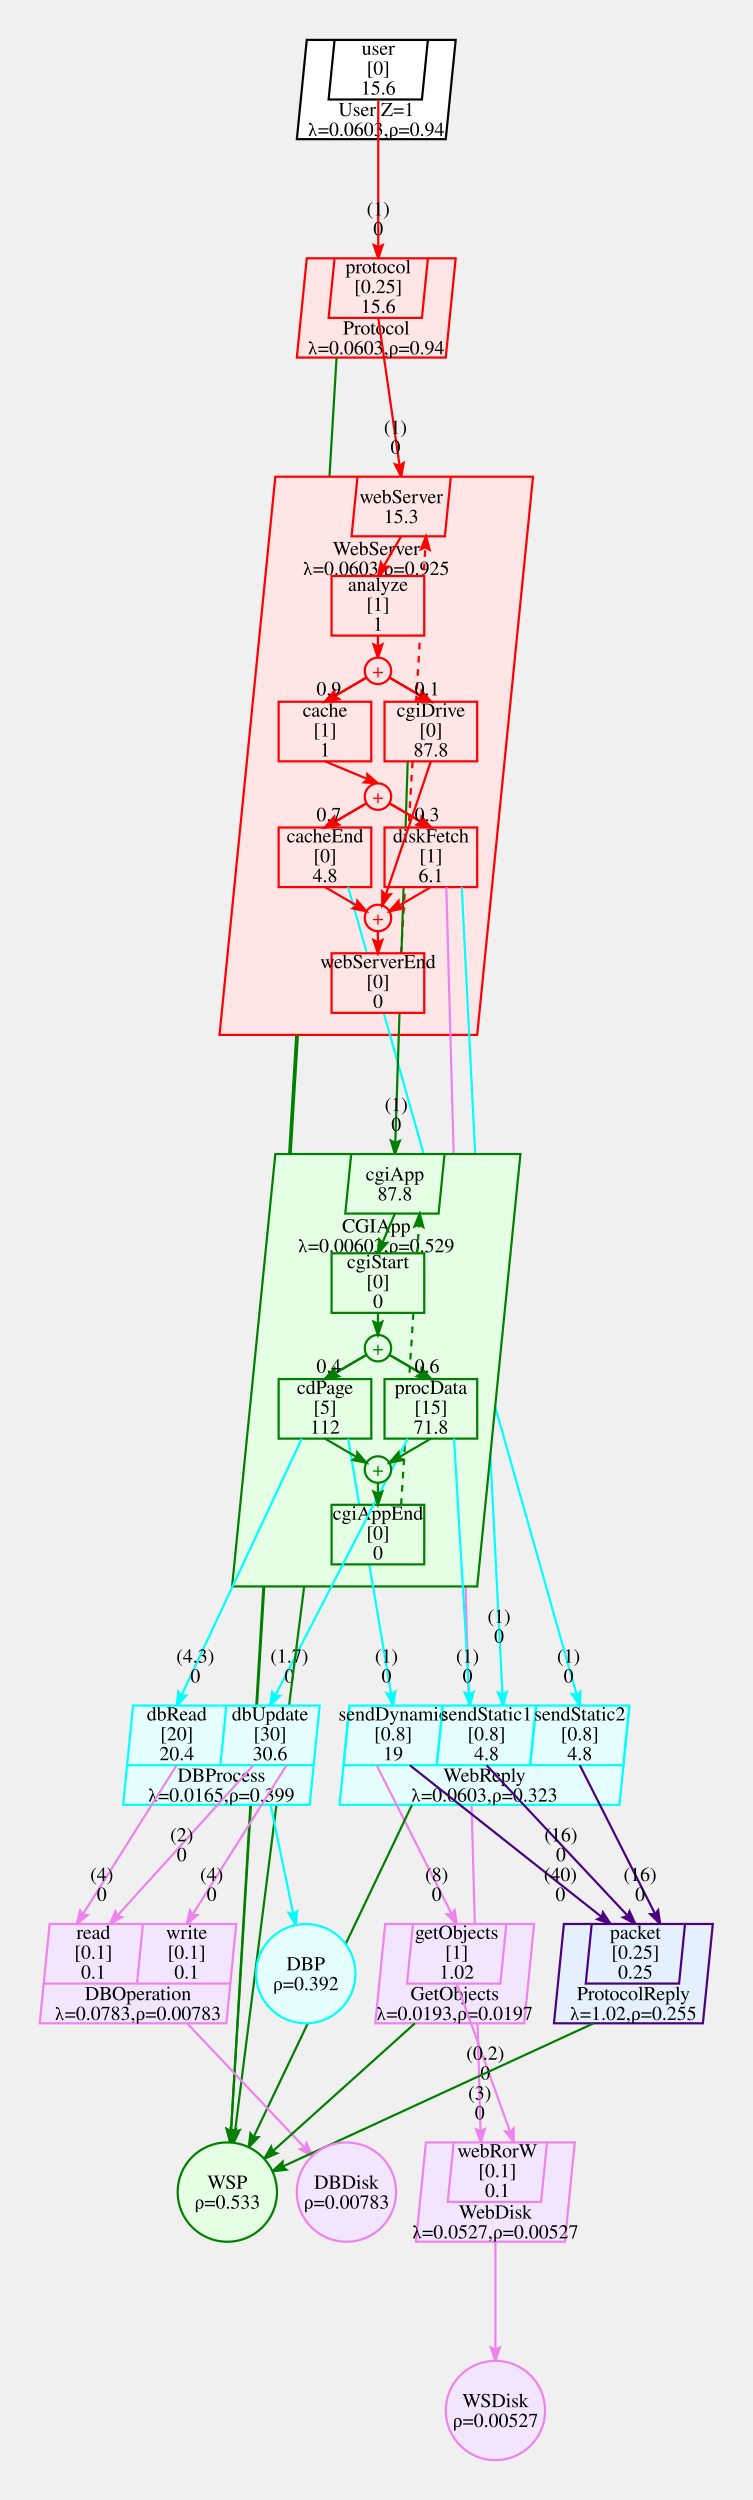
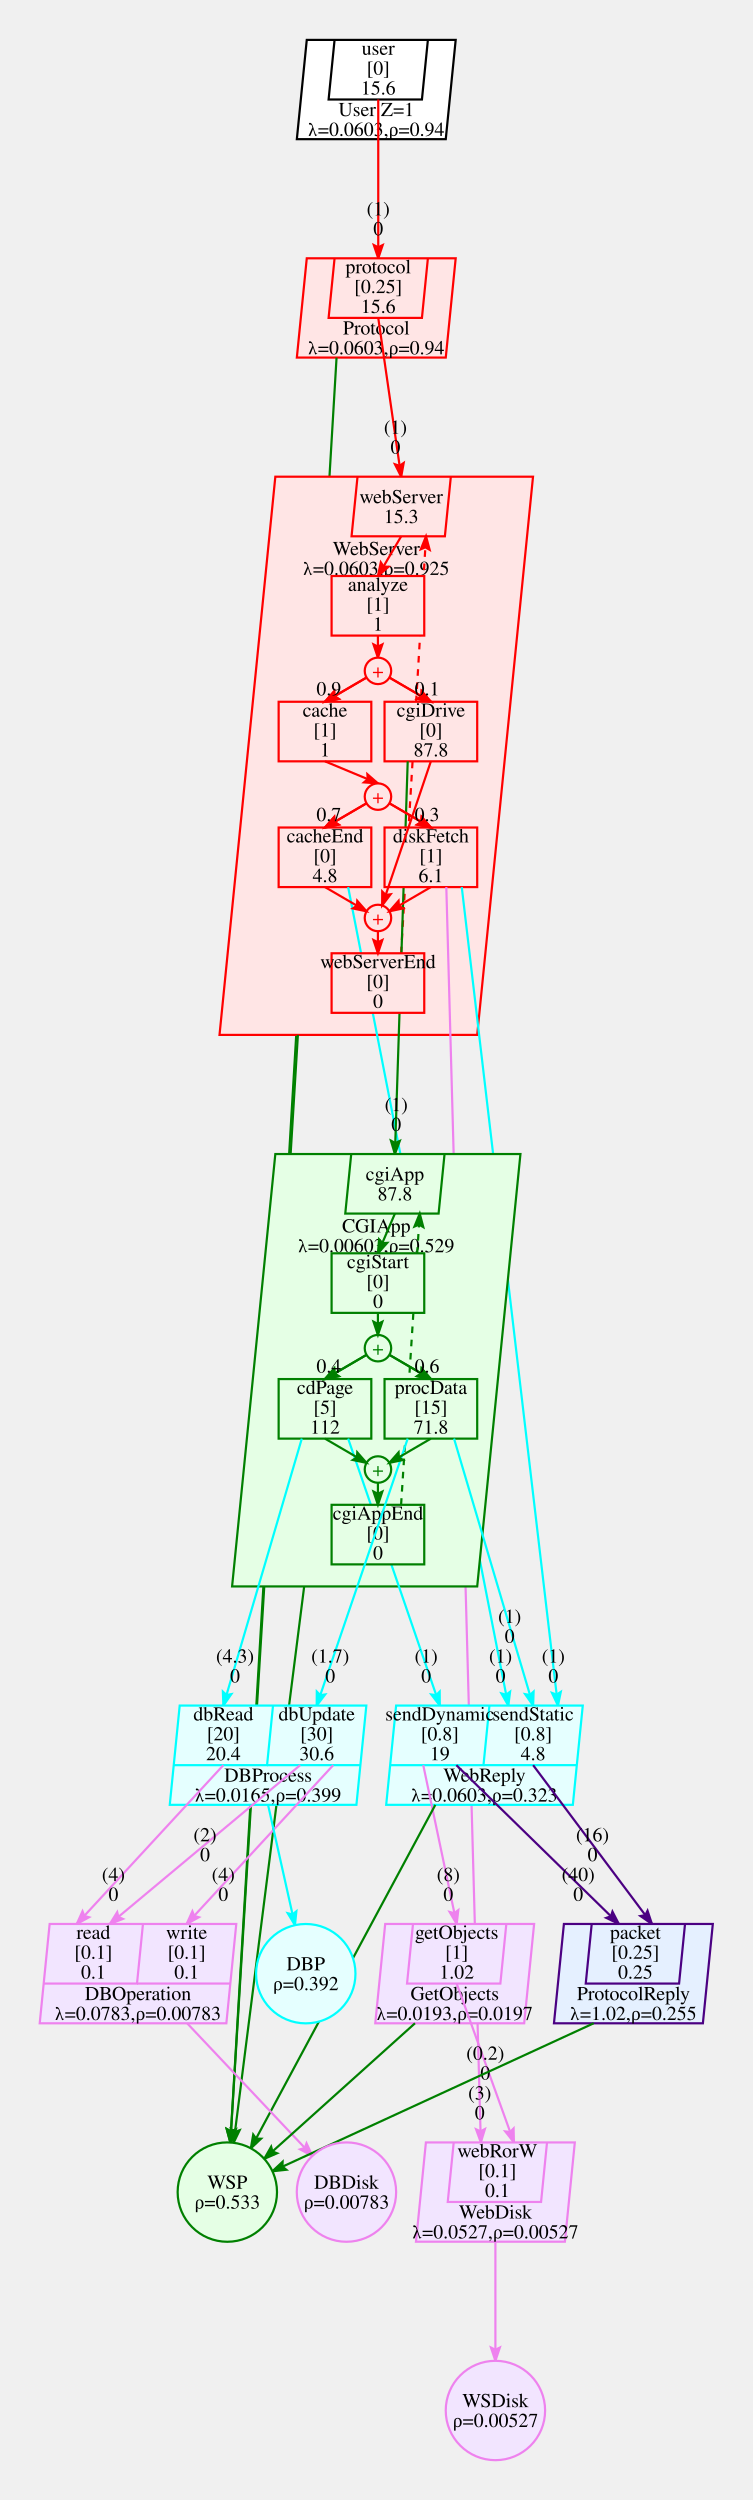
<svg xmlns="http://www.w3.org/2000/svg" width="4.737in" height="15.736in" viewBox="0 0 8528 28325">
  <polygon fill="#ffffff" stroke="black" stroke-width="25" points="3476.25,450 5163.75,450 5051.25,1575 3363.75,1575 " />
  <text x="4264" y="1538" font-family="Times" font-style="Roman" font-size="225" fill="black" text-anchor="middle">λ=0.0603,ρ=0.94</text>
  <text x="4264" y="1313" font-family="Times" font-style="Roman" font-size="225" fill="black" text-anchor="middle">User Z=1</text>
  <polyline stroke="black" stroke-width="25" fill="none" points="3791.25,450 3723.75,1125 4781.25,1125 4848.75,450 " />
  <text x="4286" y="1069" font-family="Times" font-style="Roman" font-size="225" fill="black" text-anchor="middle">15.6</text>
  <text x="4286" y="844" font-family="Times" font-style="Roman" font-size="225" fill="black" text-anchor="middle">[0]</text>
  <text x="4286" y="619" font-family="Times" font-style="Roman" font-size="225" fill="black" text-anchor="middle">user</text>
  <line x1="4286.25" y1="1125" x2="4286.25" y2="2925" stroke="Red" stroke-width="25" />
  <polygon fill="Red" stroke="Red" stroke-width="25" points="4286.25,2925 4336.25,2775 4286.25,2800 4236.25,2775 " />
  <text x="4286" y="2663" font-family="Times" font-style="Roman" font-size="225" fill="black" text-anchor="middle">0</text>
  <text x="4286" y="2438" font-family="Times" font-style="Roman" font-size="225" fill="black" text-anchor="middle">(1)</text>
  <polygon fill="#ffe5e5" stroke="Red" stroke-width="25" points="3476.25,2925 5163.75,2925 5051.25,4050 3363.75,4050 " />
  <text x="4264" y="4013" font-family="Times" font-style="Roman" font-size="225" fill="black" text-anchor="middle">λ=0.0603,ρ=0.94</text>
  <text x="4264" y="3788" font-family="Times" font-style="Roman" font-size="225" fill="black" text-anchor="middle">Protocol</text>
  <polyline stroke="Red" stroke-width="25" fill="none" points="3791.25,2925 3723.75,3600 4781.25,3600 4848.75,2925 " />
  <text x="4286" y="3544" font-family="Times" font-style="Roman" font-size="225" fill="black" text-anchor="middle">15.6</text>
  <text x="4286" y="3319" font-family="Times" font-style="Roman" font-size="225" fill="black" text-anchor="middle">[0.25]</text>
  <text x="4286" y="3094" font-family="Times" font-style="Roman" font-size="225" fill="black" text-anchor="middle">protocol</text>
  <line x1="4286.25" y1="3600" x2="4546.25" y2="5400" stroke="Red" stroke-width="25" />
  <polygon fill="Red" stroke="Red" stroke-width="25" points="4546.25,5400 4574.29,5244.39 4528.38,5276.28 4475.32,5258.69 " />
  <text x="4481" y="5138" font-family="Times" font-style="Roman" font-size="225" fill="black" text-anchor="middle">0</text>
  <text x="4481" y="4913" font-family="Times" font-style="Roman" font-size="225" fill="black" text-anchor="middle">(1)</text>
  <line x1="3813.75" y1="4050" x2="2609.68" y2="24276" stroke="Green" stroke-width="25" />
  <polygon fill="Green" stroke="Green" stroke-width="25" points="2609.68,24276 2668.5,24129.2 2617.11,24151.2 2568.68,24123.3 " />
  <polygon fill="#ffe5e5" stroke="Red" stroke-width="25" points="3120,5400 6040,5400 5407.5,11725 2487.5,11725 " />
  <text x="4264" y="6513" font-family="Times" font-style="Roman" font-size="225" fill="black" text-anchor="middle">λ=0.0603,ρ=0.925</text>
  <text x="4264" y="6288" font-family="Times" font-style="Roman" font-size="225" fill="black" text-anchor="middle">WebServer</text>
  <polyline stroke="Red" stroke-width="25" fill="none" points="4051.25,5400 3983.75,6075 5041.25,6075 5108.75,5400 " />
  <text x="4546" y="5925" font-family="Times" font-style="Roman" font-size="225" fill="black" text-anchor="middle">15.3</text>
  <text x="4546" y="5700" font-family="Times" font-style="Roman" font-size="225" fill="black" text-anchor="middle">webServer</text>
  <line x1="4546.25" y1="6075" x2="4282.5" y2="6525" stroke="Red" stroke-width="25" />
  <polygon fill="Red" stroke="Red" stroke-width="25" points="4282.5,6525 4401.49,6420.87 4345.71,6417.16 4315.21,6370.31 " />
  <line x1="4545" y1="10800" x2="4827.5" y2="6075" stroke-dasharray="75" stroke="Red" stroke-width="25" />
  <polygon fill="Red" stroke="Red" stroke-width="25" points="4827.5,6075 4768.64,6221.75 4820.04,6199.78 4868.46,6227.72 " />
  <polygon fill="#ffe5e5" stroke="Red" stroke-width="25" points="3757.5,7200 3757.5,6525 4807.5,6525 4807.5,7200 3757.5,7200 " />
  <text x="4283" y="7144" font-family="Times" font-style="Roman" font-size="225" fill="black" text-anchor="middle">1</text>
  <text x="4283" y="6919" font-family="Times" font-style="Roman" font-size="225" fill="black" text-anchor="middle">[1]</text>
  <text x="4283" y="6694" font-family="Times" font-style="Roman" font-size="225" fill="black" text-anchor="middle">analyze</text>
  <polygon fill="#ffe5e5" stroke="Red" stroke-width="25" points="3157.5,8625 3157.5,7950 4207.5,7950 4207.5,8625 3157.5,8625 " />
  <text x="3683" y="8569" font-family="Times" font-style="Roman" font-size="225" fill="black" text-anchor="middle">1</text>
  <text x="3683" y="8344" font-family="Times" font-style="Roman" font-size="225" fill="black" text-anchor="middle">[1]</text>
  <text x="3683" y="8119" font-family="Times" font-style="Roman" font-size="225" fill="black" text-anchor="middle">cache</text>
  <polygon fill="#ffe5e5" stroke="Red" stroke-width="25" points="3157.5,10050 3157.5,9375 4207.5,9375 4207.5,10050 3157.5,10050 " />
-   <line x1="3945" y1="10050" x2="6570" y2="19325" stroke="Cyan" stroke-width="25" />
-   <polygon fill="Cyan" stroke="Cyan" stroke-width="25" points="6570,19325 6577.26,19167.1 6535.96,19204.7 6481.04,19194.3 " />
-   <text x="6443" y="19063" font-family="Times" font-style="Roman" font-size="225" fill="black" text-anchor="middle">0</text>
-   <text x="6443" y="18838" font-family="Times" font-style="Roman" font-size="225" fill="black" text-anchor="middle">(1)</text>
+   <line x1="3945" y1="10050" x2="5760" y2="19325" stroke="Cyan" stroke-width="25" />
+   <polygon fill="Cyan" stroke="Cyan" stroke-width="25" points="5760,19325 5780.26,19168.2 5735.99,19202.3 5682.12,19187.4 " />
+   <text x="5672" y="19063" font-family="Times" font-style="Roman" font-size="225" fill="black" text-anchor="middle">0</text>
+   <text x="5672" y="18838" font-family="Times" font-style="Roman" font-size="225" fill="black" text-anchor="middle">(1)</text>
  <text x="3683" y="9994" font-family="Times" font-style="Roman" font-size="225" fill="black" text-anchor="middle">4.8</text>
  <text x="3683" y="9769" font-family="Times" font-style="Roman" font-size="225" fill="black" text-anchor="middle">[0]</text>
  <text x="3683" y="9544" font-family="Times" font-style="Roman" font-size="225" fill="black" text-anchor="middle">cacheEnd</text>
  <polygon fill="#ffe5e5" stroke="Red" stroke-width="25" points="4357.5,8625 4357.5,7950 5407.5,7950 5407.5,8625 4357.5,8625 " />
  <line x1="4620" y1="8625" x2="4475" y2="13075" stroke="Green" stroke-width="25" />
  <polygon fill="Green" stroke="Green" stroke-width="25" points="4475,13075 4529.86,12926.7 4479.07,12950.1 4429.91,12923.5 " />
  <text x="4490" y="12813" font-family="Times" font-style="Roman" font-size="225" fill="black" text-anchor="middle">0</text>
  <text x="4490" y="12588" font-family="Times" font-style="Roman" font-size="225" fill="black" text-anchor="middle">(1)</text>
  <text x="4883" y="8569" font-family="Times" font-style="Roman" font-size="225" fill="black" text-anchor="middle">87.8</text>
  <text x="4883" y="8344" font-family="Times" font-style="Roman" font-size="225" fill="black" text-anchor="middle">[0]</text>
  <text x="4883" y="8119" font-family="Times" font-style="Roman" font-size="225" fill="black" text-anchor="middle">cgiDrive</text>
  <polygon fill="#ffe5e5" stroke="Red" stroke-width="25" points="4357.5,10050 4357.5,9375 5407.5,9375 5407.5,10050 4357.5,10050 " />
  <line x1="5057.5" y1="10050" x2="5448.75" y2="24275" stroke="Violet" stroke-width="25" />
  <polygon fill="Violet" stroke="Violet" stroke-width="25" points="5448.75,24275 5494.61,24123.7 5445.31,24150 5394.64,24126.4 " />
  <text x="5436" y="24013" font-family="Times" font-style="Roman" font-size="225" fill="black" text-anchor="middle">0</text>
  <text x="5436" y="23788" font-family="Times" font-style="Roman" font-size="225" fill="black" text-anchor="middle">(3)</text>
-   <line x1="5232.5" y1="10050" x2="5700" y2="19325" stroke="Cyan" stroke-width="25" />
-   <polygon fill="Cyan" stroke="Cyan" stroke-width="25" points="5700,19325 5742.39,19172.7 5693.71,19200.2 5642.51,19177.7 " />
-   <text x="5655" y="18613" font-family="Times" font-style="Roman" font-size="225" fill="black" text-anchor="middle">0</text>
-   <text x="5655" y="18388" font-family="Times" font-style="Roman" font-size="225" fill="black" text-anchor="middle">(1)</text>
+   <line x1="5232.5" y1="10050" x2="6322.5" y2="19325" stroke="Cyan" stroke-width="25" />
+   <polygon fill="Cyan" stroke="Cyan" stroke-width="25" points="6322.5,19325 6354.65,19170.2 6307.91,19200.9 6255.33,19181.9 " />
+   <text x="6270" y="19063" font-family="Times" font-style="Roman" font-size="225" fill="black" text-anchor="middle">0</text>
+   <text x="6270" y="18838" font-family="Times" font-style="Roman" font-size="225" fill="black" text-anchor="middle">(1)</text>
  <text x="4883" y="9994" font-family="Times" font-style="Roman" font-size="225" fill="black" text-anchor="middle">6.1</text>
  <text x="4883" y="9769" font-family="Times" font-style="Roman" font-size="225" fill="black" text-anchor="middle">[1]</text>
  <text x="4883" y="9544" font-family="Times" font-style="Roman" font-size="225" fill="black" text-anchor="middle">diskFetch</text>
  <polygon fill="#ffe5e5" stroke="Red" stroke-width="25" points="3757.5,11475 3757.5,10800 4807.5,10800 4807.5,11475 3757.5,11475 " />
  <text x="4283" y="11419" font-family="Times" font-style="Roman" font-size="225" fill="black" text-anchor="middle">0</text>
  <text x="4283" y="11194" font-family="Times" font-style="Roman" font-size="225" fill="black" text-anchor="middle">[0]</text>
  <text x="4283" y="10969" font-family="Times" font-style="Roman" font-size="225" fill="black" text-anchor="middle">webServerEnd</text>
  <line x1="4282.5" y1="7200" x2="4282.5" y2="7450" stroke="Red" stroke-width="25" />
  <polygon fill="Red" stroke="Red" stroke-width="25" points="4282.5,7450 4332.5,7300 4282.5,7325 4232.5,7300 " />
  <line x1="3682.5" y1="8625" x2="4282.5" y2="8875" stroke="Red" stroke-width="25" />
  <polygon fill="Red" stroke="Red" stroke-width="25" points="4282.5,8875 4163.27,8771.15 4167.12,8826.92 4124.81,8863.46 " />
  <circle cx="4283" cy="7600" r="150" fill="#ffe5e5" stroke="Red" stroke-width="25" />
  <text x="4283" y="7675" font-family="Times" font-style="Roman" font-size="225" fill="Red" text-anchor="middle">+</text>
  <line x1="4152.93" y1="7675.58" x2="3682.5" y2="7950" stroke="Red" stroke-width="25" />
  <polygon fill="Red" stroke="Red" stroke-width="25" points="3682.5,7950 3837.26,7917.61 3790.47,7887.02 3786.87,7831.23 " />
  <line x1="4412.07" y1="7675.58" x2="4882.5" y2="7950" stroke="Red" stroke-width="25" />
  <polygon fill="Red" stroke="Red" stroke-width="25" points="4882.5,7950 4778.13,7831.23 4774.53,7887.02 4727.74,7917.61 " />
  <line x1="4152.93" y1="7675.58" x2="3682.5" y2="7950" stroke="Red" stroke-width="25" />
  <polygon fill="Red" stroke="Red" stroke-width="25" points="3682.5,7950 3837.26,7917.61 3790.47,7887.02 3786.87,7831.23 " />
  <line x1="4412.07" y1="7675.58" x2="4882.5" y2="7950" stroke="Red" stroke-width="25" />
  <polygon fill="Red" stroke="Red" stroke-width="25" points="4882.5,7950 4778.13,7831.23 4774.53,7887.02 4727.74,7917.61 " />
  <text x="3726" y="7877" font-family="Times" font-style="Roman" font-size="225" fill="black" text-anchor="middle">0.9</text>
  <text x="4839" y="7877" font-family="Times" font-style="Roman" font-size="225" fill="black" text-anchor="middle">0.1</text>
  <circle cx="4283" cy="10400" r="150" fill="#ffe5e5" stroke="Red" stroke-width="25" />
  <text x="4283" y="10475" font-family="Times" font-style="Roman" font-size="225" fill="Red" text-anchor="middle">+</text>
  <line x1="3682.5" y1="10050" x2="4152.93" y2="10324.4" stroke="Red" stroke-width="25" />
  <polygon fill="Red" stroke="Red" stroke-width="25" points="4152.93,10324.4 4048.56,10205.6 4044.96,10261.4 3998.17,10292 " />
  <line x1="4882.5" y1="8625" x2="4330.53" y2="10257.9" stroke="Red" stroke-width="25" />
  <polygon fill="Red" stroke="Red" stroke-width="25" points="4330.53,10257.9 4425.94,10131.8 4370.56,10139.5 4331.2,10099.8 " />
  <line x1="4882.5" y1="10050" x2="4412.07" y2="10324.4" stroke="Red" stroke-width="25" />
  <polygon fill="Red" stroke="Red" stroke-width="25" points="4412.07,10324.4 4566.83,10292 4520.04,10261.4 4516.44,10205.6 " />
  <circle cx="4283" cy="9025" r="150" fill="#ffe5e5" stroke="Red" stroke-width="25" />
  <text x="4283" y="9100" font-family="Times" font-style="Roman" font-size="225" fill="Red" text-anchor="middle">+</text>
  <line x1="4152.93" y1="9100.58" x2="3682.5" y2="9375" stroke="Red" stroke-width="25" />
  <polygon fill="Red" stroke="Red" stroke-width="25" points="3682.5,9375 3837.26,9342.61 3790.47,9312.02 3786.87,9256.23 " />
  <line x1="4412.07" y1="9100.58" x2="4882.5" y2="9375" stroke="Red" stroke-width="25" />
  <polygon fill="Red" stroke="Red" stroke-width="25" points="4882.5,9375 4778.13,9256.23 4774.53,9312.02 4727.74,9342.61 " />
  <line x1="4152.93" y1="9100.58" x2="3682.5" y2="9375" stroke="Red" stroke-width="25" />
  <polygon fill="Red" stroke="Red" stroke-width="25" points="3682.5,9375 3837.26,9342.61 3790.47,9312.02 3786.87,9256.23 " />
  <line x1="4412.07" y1="9100.58" x2="4882.5" y2="9375" stroke="Red" stroke-width="25" />
  <polygon fill="Red" stroke="Red" stroke-width="25" points="4882.5,9375 4778.13,9256.23 4774.53,9312.02 4727.74,9342.61 " />
  <text x="3726" y="9302" font-family="Times" font-style="Roman" font-size="225" fill="black" text-anchor="middle">0.7</text>
  <text x="4839" y="9302" font-family="Times" font-style="Roman" font-size="225" fill="black" text-anchor="middle">0.3</text>
  <line x1="4282.5" y1="10550" x2="4282.5" y2="10800" stroke="Red" stroke-width="25" />
  <polygon fill="Red" stroke="Red" stroke-width="25" points="4282.5,10800 4332.5,10650 4282.5,10675 4232.5,10650 " />
  <line x1="3375.62" y1="11725" x2="2610.48" y2="24276" stroke="Green" stroke-width="25" />
  <polygon fill="Green" stroke="Green" stroke-width="25" points="2610.48,24276 2669.51,24129.4 2618.08,24151.3 2569.7,24123.3 " />
  <polygon fill="#e5ffe5" stroke="Green" stroke-width="25" points="3120,13075 5897.5,13075 5407.5,17975 2630,17975 " />
  <text x="4264" y="14188" font-family="Times" font-style="Roman" font-size="225" fill="black" text-anchor="middle">λ=0.00603,ρ=0.529</text>
  <text x="4264" y="13963" font-family="Times" font-style="Roman" font-size="225" fill="black" text-anchor="middle">CGIApp</text>
  <polyline stroke="Green" stroke-width="25" fill="none" points="3980,13075 3912.5,13750 4970,13750 5037.5,13075 " />
  <text x="4475" y="13600" font-family="Times" font-style="Roman" font-size="225" fill="black" text-anchor="middle">87.8</text>
  <text x="4475" y="13375" font-family="Times" font-style="Roman" font-size="225" fill="black" text-anchor="middle">cgiApp</text>
  <line x1="4475" y1="13750" x2="4282.5" y2="14200" stroke="Green" stroke-width="25" />
  <polygon fill="Green" stroke="Green" stroke-width="25" points="4282.5,14200 4387.47,14081.8 4331.66,14085.1 4295.52,14042.4 " />
  <line x1="4545" y1="17050" x2="4756.25" y2="13750" stroke-dasharray="75" stroke="Green" stroke-width="25" />
  <polygon fill="Green" stroke="Green" stroke-width="25" points="4756.25,13750 4696.77,13896.5 4748.26,13874.7 4796.57,13902.9 " />
  <polygon fill="#e5ffe5" stroke="Green" stroke-width="25" points="3157.5,16300 3157.5,15625 4207.5,15625 4207.5,16300 3157.5,16300 " />
-   <line x1="3420" y1="16300" x2="2002.5" y2="19325" stroke="Cyan" stroke-width="25" />
-   <polygon fill="Cyan" stroke="Cyan" stroke-width="25" points="2002.5,19325 2111.42,19210.4 2055.54,19211.8 2020.87,19168 " />
-   <text x="2213" y="19063" font-family="Times" font-style="Roman" font-size="225" fill="black" text-anchor="middle">0</text>
-   <text x="2213" y="18838" font-family="Times" font-style="Roman" font-size="225" fill="black" text-anchor="middle">(4.3)</text>
-   <line x1="3945" y1="16300" x2="4455" y2="19325" stroke="Cyan" stroke-width="25" />
-   <polygon fill="Cyan" stroke="Cyan" stroke-width="25" points="4455,19325 4479.37,19168.8 4434.22,19201.7 4380.76,19185.4 " />
-   <text x="4379" y="19063" font-family="Times" font-style="Roman" font-size="225" fill="black" text-anchor="middle">0</text>
-   <text x="4379" y="18838" font-family="Times" font-style="Roman" font-size="225" fill="black" text-anchor="middle">(1)</text>
+   <line x1="3420" y1="16300" x2="2531.25" y2="19325" stroke="Cyan" stroke-width="25" />
+   <polygon fill="Cyan" stroke="Cyan" stroke-width="25" points="2531.25,19325 2621.51,19195.2 2566.49,19205.1 2525.56,19167 " />
+   <text x="2663" y="19063" font-family="Times" font-style="Roman" font-size="225" fill="black" text-anchor="middle">0</text>
+   <text x="2663" y="18838" font-family="Times" font-style="Roman" font-size="225" fill="black" text-anchor="middle">(4.3)</text>
+   <line x1="3945" y1="16300" x2="4983.75" y2="19325" stroke="Cyan" stroke-width="25" />
+   <polygon fill="Cyan" stroke="Cyan" stroke-width="25" points="4983.75,19325 4982.32,19166.9 4943.15,19206.8 4887.74,19199.4 " />
+   <text x="4829" y="19063" font-family="Times" font-style="Roman" font-size="225" fill="black" text-anchor="middle">0</text>
+   <text x="4829" y="18838" font-family="Times" font-style="Roman" font-size="225" fill="black" text-anchor="middle">(1)</text>
  <text x="3683" y="16244" font-family="Times" font-style="Roman" font-size="225" fill="black" text-anchor="middle">112</text>
  <text x="3683" y="16019" font-family="Times" font-style="Roman" font-size="225" fill="black" text-anchor="middle">[5]</text>
  <text x="3683" y="15794" font-family="Times" font-style="Roman" font-size="225" fill="black" text-anchor="middle">cdPage</text>
  <polygon fill="#e5ffe5" stroke="Green" stroke-width="25" points="3757.5,17725 3757.5,17050 4807.5,17050 4807.5,17725 3757.5,17725 " />
  <text x="4283" y="17669" font-family="Times" font-style="Roman" font-size="225" fill="black" text-anchor="middle">0</text>
  <text x="4283" y="17444" font-family="Times" font-style="Roman" font-size="225" fill="black" text-anchor="middle">[0]</text>
  <text x="4283" y="17219" font-family="Times" font-style="Roman" font-size="225" fill="black" text-anchor="middle">cgiAppEnd</text>
  <polygon fill="#e5ffe5" stroke="Green" stroke-width="25" points="3757.5,14875 3757.5,14200 4807.5,14200 4807.5,14875 3757.5,14875 " />
  <text x="4283" y="14819" font-family="Times" font-style="Roman" font-size="225" fill="black" text-anchor="middle">0</text>
  <text x="4283" y="14594" font-family="Times" font-style="Roman" font-size="225" fill="black" text-anchor="middle">[0]</text>
  <text x="4283" y="14369" font-family="Times" font-style="Roman" font-size="225" fill="black" text-anchor="middle">cgiStart</text>
  <polygon fill="#e5ffe5" stroke="Green" stroke-width="25" points="4357.5,16300 4357.5,15625 5407.5,15625 5407.5,16300 4357.5,16300 " />
-   <line x1="4620" y1="16300" x2="3060" y2="19325" stroke="Cyan" stroke-width="25" />
-   <polygon fill="Cyan" stroke="Cyan" stroke-width="25" points="3060,19325 3173.19,19214.6 3117.29,19213.9 3084.31,19168.8 " />
-   <text x="3279" y="19063" font-family="Times" font-style="Roman" font-size="225" fill="black" text-anchor="middle">0</text>
-   <text x="3279" y="18838" font-family="Times" font-style="Roman" font-size="225" fill="black" text-anchor="middle">(1.7)</text>
-   <line x1="5145" y1="16300" x2="5325" y2="19325" stroke="Cyan" stroke-width="25" />
-   <polygon fill="Cyan" stroke="Cyan" stroke-width="25" points="5325,19325 5366,19172.3 5317.58,19200.2 5266.18,19178.2 " />
-   <text x="5298" y="19063" font-family="Times" font-style="Roman" font-size="225" fill="black" text-anchor="middle">0</text>
-   <text x="5298" y="18838" font-family="Times" font-style="Roman" font-size="225" fill="black" text-anchor="middle">(1)</text>
+   <line x1="4620" y1="16300" x2="3588.75" y2="19325" stroke="Cyan" stroke-width="25" />
+   <polygon fill="Cyan" stroke="Cyan" stroke-width="25" points="3588.75,19325 3684.48,19199.2 3629.08,19206.7 3589.83,19166.9 " />
+   <text x="3742" y="19063" font-family="Times" font-style="Roman" font-size="225" fill="black" text-anchor="middle">0</text>
+   <text x="3742" y="18838" font-family="Times" font-style="Roman" font-size="225" fill="black" text-anchor="middle">(1.7)</text>
+   <line x1="5145" y1="16300" x2="6041.25" y2="19325" stroke="Cyan" stroke-width="25" />
+   <polygon fill="Cyan" stroke="Cyan" stroke-width="25" points="6041.25,19325 6046.58,19167 6005.74,19205.1 5950.7,19195.4 " />
+   <text x="5775" y="18613" font-family="Times" font-style="Roman" font-size="225" fill="black" text-anchor="middle">0</text>
+   <text x="5775" y="18388" font-family="Times" font-style="Roman" font-size="225" fill="black" text-anchor="middle">(1)</text>
  <text x="4883" y="16244" font-family="Times" font-style="Roman" font-size="225" fill="black" text-anchor="middle">71.8</text>
  <text x="4883" y="16019" font-family="Times" font-style="Roman" font-size="225" fill="black" text-anchor="middle">[15]</text>
  <text x="4883" y="15794" font-family="Times" font-style="Roman" font-size="225" fill="black" text-anchor="middle">procData</text>
  <circle cx="4283" cy="16650" r="150" fill="#e5ffe5" stroke="Green" stroke-width="25" />
  <text x="4283" y="16725" font-family="Times" font-style="Roman" font-size="225" fill="Green" text-anchor="middle">+</text>
  <line x1="3682.5" y1="16300" x2="4152.93" y2="16574.4" stroke="Green" stroke-width="25" />
  <polygon fill="Green" stroke="Green" stroke-width="25" points="4152.93,16574.4 4048.56,16455.6 4044.96,16511.4 3998.17,16542 " />
  <line x1="4882.5" y1="16300" x2="4412.07" y2="16574.4" stroke="Green" stroke-width="25" />
  <polygon fill="Green" stroke="Green" stroke-width="25" points="4412.07,16574.4 4566.83,16542 4520.04,16511.4 4516.44,16455.6 " />
  <circle cx="4283" cy="15275" r="150" fill="#e5ffe5" stroke="Green" stroke-width="25" />
  <text x="4283" y="15350" font-family="Times" font-style="Roman" font-size="225" fill="Green" text-anchor="middle">+</text>
  <line x1="4152.93" y1="15350.6" x2="3682.5" y2="15625" stroke="Green" stroke-width="25" />
  <polygon fill="Green" stroke="Green" stroke-width="25" points="3682.5,15625 3837.26,15592.6 3790.47,15562 3786.87,15506.2 " />
  <line x1="4412.07" y1="15350.6" x2="4882.5" y2="15625" stroke="Green" stroke-width="25" />
  <polygon fill="Green" stroke="Green" stroke-width="25" points="4882.5,15625 4778.13,15506.2 4774.53,15562 4727.74,15592.6 " />
  <line x1="4152.93" y1="15350.6" x2="3682.5" y2="15625" stroke="Green" stroke-width="25" />
  <polygon fill="Green" stroke="Green" stroke-width="25" points="3682.5,15625 3837.26,15592.6 3790.47,15562 3786.87,15506.2 " />
  <line x1="4412.07" y1="15350.6" x2="4882.5" y2="15625" stroke="Green" stroke-width="25" />
  <polygon fill="Green" stroke="Green" stroke-width="25" points="4882.5,15625 4778.13,15506.2 4774.53,15562 4727.74,15592.6 " />
  <text x="3726" y="15552" font-family="Times" font-style="Roman" font-size="225" fill="black" text-anchor="middle">0.4</text>
  <text x="4839" y="15552" font-family="Times" font-style="Roman" font-size="225" fill="black" text-anchor="middle">0.6</text>
  <line x1="4282.5" y1="16800" x2="4282.5" y2="17050" stroke="Green" stroke-width="25" />
  <polygon fill="Green" stroke="Green" stroke-width="25" points="4282.5,17050 4332.5,16900 4282.5,16925 4232.5,16900 " />
  <line x1="4282.5" y1="14875" x2="4282.5" y2="15125" stroke="Green" stroke-width="25" />
  <polygon fill="Green" stroke="Green" stroke-width="25" points="4282.5,15125 4332.5,14975 4282.5,15000 4232.5,14975 " />
  <line x1="3446.88" y1="17975" x2="2647.05" y2="24279.5" stroke="Green" stroke-width="25" />
  <polygon fill="Green" stroke="Green" stroke-width="25" points="2647.05,24279.5 2715.53,24137 2662.78,24155.5 2616.32,24124.4 " />
-   <polygon fill="#e5ffff" stroke="Cyan" stroke-width="25" points="1507.5,19325 3622.5,19325 3510,20450 1395,20450 " />
-   <text x="2509" y="20413" font-family="Times" font-style="Roman" font-size="225" fill="black" text-anchor="middle">λ=0.0165,ρ=0.399</text>
-   <text x="2509" y="20188" font-family="Times" font-style="Roman" font-size="225" fill="black" text-anchor="middle">DBProcess</text>
-   <polyline stroke="Cyan" stroke-width="25" fill="none" points="1440,20000 2497.5,20000 2565,19325 " />
-   <text x="2003" y="19944" font-family="Times" font-style="Roman" font-size="225" fill="black" text-anchor="middle">20.4</text>
-   <text x="2003" y="19719" font-family="Times" font-style="Roman" font-size="225" fill="black" text-anchor="middle">[20]</text>
-   <text x="2003" y="19494" font-family="Times" font-style="Roman" font-size="225" fill="black" text-anchor="middle">dbRead</text>
-   <line x1="2002.5" y1="20000" x2="870" y2="21800" stroke="Violet" stroke-width="25" />
-   <polygon fill="Violet" stroke="Violet" stroke-width="25" points="870,21800 992.2,21699.7 936.567,21694.2 907.559,21646.4 " />
-   <text x="1153" y="21538" font-family="Times" font-style="Roman" font-size="225" fill="black" text-anchor="middle">0</text>
-   <text x="1153" y="21313" font-family="Times" font-style="Roman" font-size="225" fill="black" text-anchor="middle">(4)</text>
-   <line x1="2497.5" y1="20000" x2="3555" y2="20000" stroke="Cyan" stroke-width="25" />
-   <text x="3060" y="19944" font-family="Times" font-style="Roman" font-size="225" fill="black" text-anchor="middle">30.6</text>
-   <text x="3060" y="19719" font-family="Times" font-style="Roman" font-size="225" fill="black" text-anchor="middle">[30]</text>
-   <text x="3060" y="19494" font-family="Times" font-style="Roman" font-size="225" fill="black" text-anchor="middle">dbUpdate</text>
-   <line x1="2872.5" y1="20000" x2="1245" y2="21800" stroke="Violet" stroke-width="25" />
-   <polygon fill="Violet" stroke="Violet" stroke-width="25" points="1245,21800 1382.69,21722.3 1328.83,21707.3 1308.51,21655.2 " />
-   <text x="2059" y="21088" font-family="Times" font-style="Roman" font-size="225" fill="black" text-anchor="middle">0</text>
-   <text x="2059" y="20863" font-family="Times" font-style="Roman" font-size="225" fill="black" text-anchor="middle">(2)</text>
-   <line x1="3247.5" y1="20000" x2="2115" y2="21800" stroke="Violet" stroke-width="25" />
-   <polygon fill="Violet" stroke="Violet" stroke-width="25" points="2115,21800 2237.2,21699.7 2181.57,21694.2 2152.56,21646.4 " />
-   <text x="2398" y="21538" font-family="Times" font-style="Roman" font-size="225" fill="black" text-anchor="middle">0</text>
-   <text x="2398" y="21313" font-family="Times" font-style="Roman" font-size="225" fill="black" text-anchor="middle">(4)</text>
-   <line x1="3065.62" y1="20450" x2="3350.02" y2="21811.9" stroke="Cyan" stroke-width="25" />
-   <polygon fill="Cyan" stroke="Cyan" stroke-width="25" points="3350.02,21811.9 3368.3,21654.8 3324.47,21689.5 3270.41,21675.3 " />
-   <polygon fill="#e5ffff" stroke="Cyan" stroke-width="25" points="3960,19325 7132.5,19325 7020,20450 3847.5,20450 " />
+   <polygon fill="#e5ffff" stroke="Cyan" stroke-width="25" points="2036.25,19325 4151.25,19325 4038.75,20450 1923.75,20450 " />
+   <text x="3038" y="20413" font-family="Times" font-style="Roman" font-size="225" fill="black" text-anchor="middle">λ=0.0165,ρ=0.399</text>
+   <text x="3038" y="20188" font-family="Times" font-style="Roman" font-size="225" fill="black" text-anchor="middle">DBProcess</text>
+   <polyline stroke="Cyan" stroke-width="25" fill="none" points="1968.75,20000 3026.25,20000 3093.75,19325 " />
+   <text x="2531" y="19944" font-family="Times" font-style="Roman" font-size="225" fill="black" text-anchor="middle">20.4</text>
+   <text x="2531" y="19719" font-family="Times" font-style="Roman" font-size="225" fill="black" text-anchor="middle">[20]</text>
+   <text x="2531" y="19494" font-family="Times" font-style="Roman" font-size="225" fill="black" text-anchor="middle">dbRead</text>
+   <line x1="2531.25" y1="20000" x2="870" y2="21800" stroke="Violet" stroke-width="25" />
+   <polygon fill="Violet" stroke="Violet" stroke-width="25" points="870,21800 1008.48,21723.7 954.777,21708.1 934.989,21655.9 " />
+   <text x="1285" y="21538" font-family="Times" font-style="Roman" font-size="225" fill="black" text-anchor="middle">0</text>
+   <text x="1285" y="21313" font-family="Times" font-style="Roman" font-size="225" fill="black" text-anchor="middle">(4)</text>
+   <line x1="3026.25" y1="20000" x2="4083.75" y2="20000" stroke="Cyan" stroke-width="25" />
+   <text x="3589" y="19944" font-family="Times" font-style="Roman" font-size="225" fill="black" text-anchor="middle">30.6</text>
+   <text x="3589" y="19719" font-family="Times" font-style="Roman" font-size="225" fill="black" text-anchor="middle">[30]</text>
+   <text x="3589" y="19494" font-family="Times" font-style="Roman" font-size="225" fill="black" text-anchor="middle">dbUpdate</text>
+   <line x1="3401.25" y1="20000" x2="1245" y2="21800" stroke="Violet" stroke-width="25" />
+   <polygon fill="Violet" stroke="Violet" stroke-width="25" points="1245,21800 1392.19,21742.3 1340.96,21719.9 1328.11,21665.5 " />
+   <text x="2323" y="21088" font-family="Times" font-style="Roman" font-size="225" fill="black" text-anchor="middle">0</text>
+   <text x="2323" y="20863" font-family="Times" font-style="Roman" font-size="225" fill="black" text-anchor="middle">(2)</text>
+   <line x1="3776.25" y1="20000" x2="2115" y2="21800" stroke="Violet" stroke-width="25" />
+   <polygon fill="Violet" stroke="Violet" stroke-width="25" points="2115,21800 2253.48,21723.7 2199.78,21708.1 2179.99,21655.9 " />
+   <text x="2530" y="21538" font-family="Times" font-style="Roman" font-size="225" fill="black" text-anchor="middle">0</text>
+   <text x="2530" y="21313" font-family="Times" font-style="Roman" font-size="225" fill="black" text-anchor="middle">(4)</text>
+   <line x1="3037.5" y1="20450" x2="3342.29" y2="21813.5" stroke="Cyan" stroke-width="25" />
+   <polygon fill="Cyan" stroke="Cyan" stroke-width="25" points="3342.29,21813.5 3358.37,21656.3 3315.02,21691.6 3260.78,21678.1 " />
+   <polygon fill="#e5ffff" stroke="Cyan" stroke-width="25" points="4488.75,19325 6603.75,19325 6491.25,20450 4376.25,20450 " />
  <text x="5490" y="20413" font-family="Times" font-style="Roman" font-size="225" fill="black" text-anchor="middle">λ=0.0603,ρ=0.323</text>
  <text x="5490" y="20188" font-family="Times" font-style="Roman" font-size="225" fill="black" text-anchor="middle">WebReply</text>
-   <polyline stroke="Cyan" stroke-width="25" fill="none" points="3960,19325 3892.5,20000 4950,20000 5017.5,19325 " />
-   <text x="4455" y="19944" font-family="Times" font-style="Roman" font-size="225" fill="black" text-anchor="middle">19</text>
-   <text x="4455" y="19719" font-family="Times" font-style="Roman" font-size="225" fill="black" text-anchor="middle">[0.8]</text>
-   <text x="4455" y="19494" font-family="Times" font-style="Roman" font-size="225" fill="black" text-anchor="middle">sendDynamic</text>
-   <line x1="4267.5" y1="20000" x2="5175" y2="21800" stroke="Violet" stroke-width="25" />
-   <polygon fill="Violet" stroke="Violet" stroke-width="25" points="5175,21800 5152.12,21643.6 5118.73,21688.4 5062.83,21688.6 " />
-   <text x="4948" y="21538" font-family="Times" font-style="Roman" font-size="225" fill="black" text-anchor="middle">0</text>
-   <text x="4948" y="21313" font-family="Times" font-style="Roman" font-size="225" fill="black" text-anchor="middle">(8)</text>
-   <line x1="4642.5" y1="20000" x2="6918.75" y2="21800" stroke="Indigo" stroke-width="25" />
-   <polygon fill="Indigo" stroke="Indigo" stroke-width="25" points="6918.75,21800 6832.11,21667.7 6820.7,21722.5 6770.08,21746.2 " />
-   <text x="6350" y="21538" font-family="Times" font-style="Roman" font-size="225" fill="black" text-anchor="middle">0</text>
-   <text x="6350" y="21313" font-family="Times" font-style="Roman" font-size="225" fill="black" text-anchor="middle">(40)</text>
-   <polyline stroke="Cyan" stroke-width="25" fill="none" points="5017.5,19325 4950,20000 6007.5,20000 6075,19325 " />
-   <text x="5513" y="19944" font-family="Times" font-style="Roman" font-size="225" fill="black" text-anchor="middle">4.8</text>
-   <text x="5513" y="19719" font-family="Times" font-style="Roman" font-size="225" fill="black" text-anchor="middle">[0.8]</text>
-   <text x="5513" y="19494" font-family="Times" font-style="Roman" font-size="225" fill="black" text-anchor="middle">sendStatic1</text>
-   <line x1="5512.5" y1="20000" x2="7200" y2="21800" stroke="Indigo" stroke-width="25" />
-   <polygon fill="Indigo" stroke="Indigo" stroke-width="25" points="7200,21800 7133.89,21656.4 7114.51,21708.8 7060.93,21724.8 " />
-   <text x="6356" y="21088" font-family="Times" font-style="Roman" font-size="225" fill="black" text-anchor="middle">0</text>
-   <text x="6356" y="20863" font-family="Times" font-style="Roman" font-size="225" fill="black" text-anchor="middle">(16)</text>
-   <polyline stroke="Cyan" stroke-width="25" fill="none" points="6075,19325 6007.5,20000 7065,20000 7132.5,19325 " />
-   <text x="6570" y="19944" font-family="Times" font-style="Roman" font-size="225" fill="black" text-anchor="middle">4.8</text>
-   <text x="6570" y="19719" font-family="Times" font-style="Roman" font-size="225" fill="black" text-anchor="middle">[0.8]</text>
-   <text x="6570" y="19494" font-family="Times" font-style="Roman" font-size="225" fill="black" text-anchor="middle">sendStatic2</text>
-   <line x1="6570" y1="20000" x2="7481.25" y2="21800" stroke="Indigo" stroke-width="25" />
-   <polygon fill="Indigo" stroke="Indigo" stroke-width="25" points="7481.25,21800 7458.11,21643.6 7424.79,21688.5 7368.89,21688.8 " />
-   <text x="7253" y="21538" font-family="Times" font-style="Roman" font-size="225" fill="black" text-anchor="middle">0</text>
-   <text x="7253" y="21313" font-family="Times" font-style="Roman" font-size="225" fill="black" text-anchor="middle">(16)</text>
-   <line x1="4668.75" y1="20450" x2="2818.39" y2="24329.8" stroke="Green" stroke-width="25" />
-   <polygon fill="Green" stroke="Green" stroke-width="25" points="2818.39,24329.8 2928.09,24215.9 2872.2,24217 2837.83,24172.9 " />
+   <polyline stroke="Cyan" stroke-width="25" fill="none" points="4421.25,20000 5478.75,20000 5546.25,19325 " />
+   <text x="4984" y="19944" font-family="Times" font-style="Roman" font-size="225" fill="black" text-anchor="middle">19</text>
+   <text x="4984" y="19719" font-family="Times" font-style="Roman" font-size="225" fill="black" text-anchor="middle">[0.8]</text>
+   <text x="4984" y="19494" font-family="Times" font-style="Roman" font-size="225" fill="black" text-anchor="middle">sendDynamic</text>
+   <line x1="4796.25" y1="20000" x2="5175" y2="21800" stroke="Violet" stroke-width="25" />
+   <polygon fill="Violet" stroke="Violet" stroke-width="25" points="5175,21800 5193.04,21642.9 5149.26,21677.7 5095.19,21663.5 " />
+   <text x="5080" y="21538" font-family="Times" font-style="Roman" font-size="225" fill="black" text-anchor="middle">0</text>
+   <text x="5080" y="21313" font-family="Times" font-style="Roman" font-size="225" fill="black" text-anchor="middle">(8)</text>
+   <line x1="5171.25" y1="20000" x2="7012.5" y2="21800" stroke="Indigo" stroke-width="25" />
+   <polygon fill="Indigo" stroke="Indigo" stroke-width="25" points="7012.5,21800 6940.19,21659.4 6923.12,21712.6 6870.29,21730.9 " />
+   <text x="6552" y="21538" font-family="Times" font-style="Roman" font-size="225" fill="black" text-anchor="middle">0</text>
+   <text x="6552" y="21313" font-family="Times" font-style="Roman" font-size="225" fill="black" text-anchor="middle">(40)</text>
+   <line x1="5478.75" y1="20000" x2="6536.25" y2="20000" stroke="Cyan" stroke-width="25" />
+   <text x="6041" y="19944" font-family="Times" font-style="Roman" font-size="225" fill="black" text-anchor="middle">4.8</text>
+   <text x="6041" y="19719" font-family="Times" font-style="Roman" font-size="225" fill="black" text-anchor="middle">[0.8]</text>
+   <text x="6041" y="19494" font-family="Times" font-style="Roman" font-size="225" fill="black" text-anchor="middle">sendStatic</text>
+   <line x1="6041.25" y1="20000" x2="7387.5" y2="21800" stroke="Indigo" stroke-width="25" />
+   <polygon fill="Indigo" stroke="Indigo" stroke-width="25" points="7387.5,21800 7337.7,21649.9 7312.63,21699.9 7257.62,21709.8 " />
+   <text x="6714" y="21088" font-family="Times" font-style="Roman" font-size="225" fill="black" text-anchor="middle">0</text>
+   <text x="6714" y="20863" font-family="Times" font-style="Roman" font-size="225" fill="black" text-anchor="middle">(16)</text>
+   <line x1="4933.12" y1="20450" x2="2842.44" y2="24342" stroke="Green" stroke-width="25" />
+   <polygon fill="Green" stroke="Green" stroke-width="25" points="2842.44,24342 2957.47,24233.5 2901.59,24231.9 2869.38,24186.2 " />
  <polygon fill="#f2e5ff" stroke="Violet" stroke-width="25" points="562.5,21800 2677.5,21800 2565,22925 450,22925 " />
  <text x="1564" y="22888" font-family="Times" font-style="Roman" font-size="225" fill="black" text-anchor="middle">λ=0.0783,ρ=0.00783</text>
  <text x="1564" y="22663" font-family="Times" font-style="Roman" font-size="225" fill="black" text-anchor="middle">DBOperation</text>
  <polyline stroke="Violet" stroke-width="25" fill="none" points="495,22475 1552.5,22475 1620,21800 " />
  <text x="1058" y="22419" font-family="Times" font-style="Roman" font-size="225" fill="black" text-anchor="middle">0.1</text>
  <text x="1058" y="22194" font-family="Times" font-style="Roman" font-size="225" fill="black" text-anchor="middle">[0.1]</text>
  <text x="1058" y="21969" font-family="Times" font-style="Roman" font-size="225" fill="black" text-anchor="middle">read</text>
  <line x1="1552.5" y1="22475" x2="2610" y2="22475" stroke="Violet" stroke-width="25" />
  <text x="2115" y="22419" font-family="Times" font-style="Roman" font-size="225" fill="black" text-anchor="middle">0.1</text>
  <text x="2115" y="22194" font-family="Times" font-style="Roman" font-size="225" fill="black" text-anchor="middle">[0.1]</text>
  <text x="2115" y="21969" font-family="Times" font-style="Roman" font-size="225" fill="black" text-anchor="middle">write</text>
  <line x1="2120.62" y1="22925" x2="3540.09" y2="24428.5" stroke="Violet" stroke-width="25" />
  <polygon fill="Violet" stroke="Violet" stroke-width="25" points="3540.09,24428.5 3473.48,24285.1 3454.28,24337.6 3400.76,24353.7 " />
  <circle cx="3465" cy="22363" r="563" fill="#e5ffff" stroke="Cyan" stroke-width="25" />
  <text x="3465" y="22550" font-family="Times" font-style="Roman" font-size="225" fill="black" text-anchor="middle">ρ=0.392</text>
  <text x="3465" y="22325" font-family="Times" font-style="Roman" font-size="225" fill="black" text-anchor="middle">DBP</text>
  <polygon fill="#f2e5ff" stroke="Violet" stroke-width="25" points="4365,21800 6052.5,21800 5940,22925 4252.5,22925 " />
  <text x="5153" y="22888" font-family="Times" font-style="Roman" font-size="225" fill="black" text-anchor="middle">λ=0.0193,ρ=0.0197</text>
  <text x="5153" y="22663" font-family="Times" font-style="Roman" font-size="225" fill="black" text-anchor="middle">GetObjects</text>
  <polyline stroke="Violet" stroke-width="25" fill="none" points="4680,21800 4612.5,22475 5670,22475 5737.5,21800 " />
  <text x="5175" y="22419" font-family="Times" font-style="Roman" font-size="225" fill="black" text-anchor="middle">1.02</text>
  <text x="5175" y="22194" font-family="Times" font-style="Roman" font-size="225" fill="black" text-anchor="middle">[1]</text>
  <text x="5175" y="21969" font-family="Times" font-style="Roman" font-size="225" fill="black" text-anchor="middle">getObjects</text>
  <line x1="5175" y1="22475" x2="5823.75" y2="24275" stroke="Violet" stroke-width="25" />
  <polygon fill="Violet" stroke="Violet" stroke-width="25" points="5823.75,24275 5819.93,24116.9 5781.37,24157.4 5725.85,24150.8 " />
  <text x="5499" y="23563" font-family="Times" font-style="Roman" font-size="225" fill="black" text-anchor="middle">0</text>
  <text x="5499" y="23338" font-family="Times" font-style="Roman" font-size="225" fill="black" text-anchor="middle">(0.2)</text>
  <line x1="4702.5" y1="22925" x2="2994.46" y2="24461.3" stroke="Green" stroke-width="25" />
  <polygon fill="Green" stroke="Green" stroke-width="25" points="2994.46,24461.3 3139.42,24398.2 3087.4,24377.7 3072.55,24323.8 " />
  <polygon fill="#e5f0ff" stroke="Indigo" stroke-width="25" points="6390,21800 8077.5,21800 7965,22925 6277.5,22925 " />
  <text x="7178" y="22888" font-family="Times" font-style="Roman" font-size="225" fill="black" text-anchor="middle">λ=1.02,ρ=0.255</text>
  <text x="7178" y="22663" font-family="Times" font-style="Roman" font-size="225" fill="black" text-anchor="middle">ProtocolReply</text>
  <polyline stroke="Indigo" stroke-width="25" fill="none" points="6705,21800 6637.5,22475 7695,22475 7762.5,21800 " />
  <text x="7200" y="22419" font-family="Times" font-style="Roman" font-size="225" fill="black" text-anchor="middle">0.25</text>
  <text x="7200" y="22194" font-family="Times" font-style="Roman" font-size="225" fill="black" text-anchor="middle">[0.25]</text>
  <text x="7200" y="21969" font-family="Times" font-style="Roman" font-size="225" fill="black" text-anchor="middle">packet</text>
  <line x1="6727.5" y1="22925" x2="3087.14" y2="24602.1" stroke="Green" stroke-width="25" />
  <polygon fill="Green" stroke="Green" stroke-width="25" points="3087.14,24602.1 3244.3,24584.8 3200.67,24549.8 3202.45,24494 " />
  <circle cx="2576" cy="24838" r="563" fill="#e5ffe5" stroke="Green" stroke-width="25" />
  <text x="2576" y="25025" font-family="Times" font-style="Roman" font-size="225" fill="black" text-anchor="middle">ρ=0.533</text>
  <text x="2576" y="24800" font-family="Times" font-style="Roman" font-size="225" fill="black" text-anchor="middle">WSP</text>
  <circle cx="3926" cy="24838" r="563" fill="#f2e5ff" stroke="Violet" stroke-width="25" />
  <text x="3926" y="25025" font-family="Times" font-style="Roman" font-size="225" fill="black" text-anchor="middle">ρ=0.00783</text>
  <text x="3926" y="24800" font-family="Times" font-style="Roman" font-size="225" fill="black" text-anchor="middle">DBDisk</text>
  <polygon fill="#f2e5ff" stroke="Violet" stroke-width="25" points="4826.25,24275 6513.75,24275 6401.25,25400 4713.75,25400 " />
  <text x="5614" y="25363" font-family="Times" font-style="Roman" font-size="225" fill="black" text-anchor="middle">λ=0.0527,ρ=0.00527</text>
  <text x="5614" y="25138" font-family="Times" font-style="Roman" font-size="225" fill="black" text-anchor="middle">WebDisk</text>
  <polyline stroke="Violet" stroke-width="25" fill="none" points="5141.25,24275 5073.75,24950 6131.25,24950 6198.75,24275 " />
  <text x="5636" y="24894" font-family="Times" font-style="Roman" font-size="225" fill="black" text-anchor="middle">0.1</text>
  <text x="5636" y="24669" font-family="Times" font-style="Roman" font-size="225" fill="black" text-anchor="middle">[0.1]</text>
  <text x="5636" y="24444" font-family="Times" font-style="Roman" font-size="225" fill="black" text-anchor="middle">webRorW</text>
  <line x1="5613.75" y1="25400" x2="5613.75" y2="26750" stroke="Violet" stroke-width="25" />
  <polygon fill="Violet" stroke="Violet" stroke-width="25" points="5613.75,26750 5663.75,26600 5613.75,26625 5563.75,26600 " />
  <circle cx="5614" cy="27313" r="563" fill="#f2e5ff" stroke="Violet" stroke-width="25" />
  <text x="5614" y="27500" font-family="Times" font-style="Roman" font-size="225" fill="black" text-anchor="middle">ρ=0.00527</text>
  <text x="5614" y="27275" font-family="Times" font-style="Roman" font-size="225" fill="black" text-anchor="middle">WSDisk</text>
</svg>
